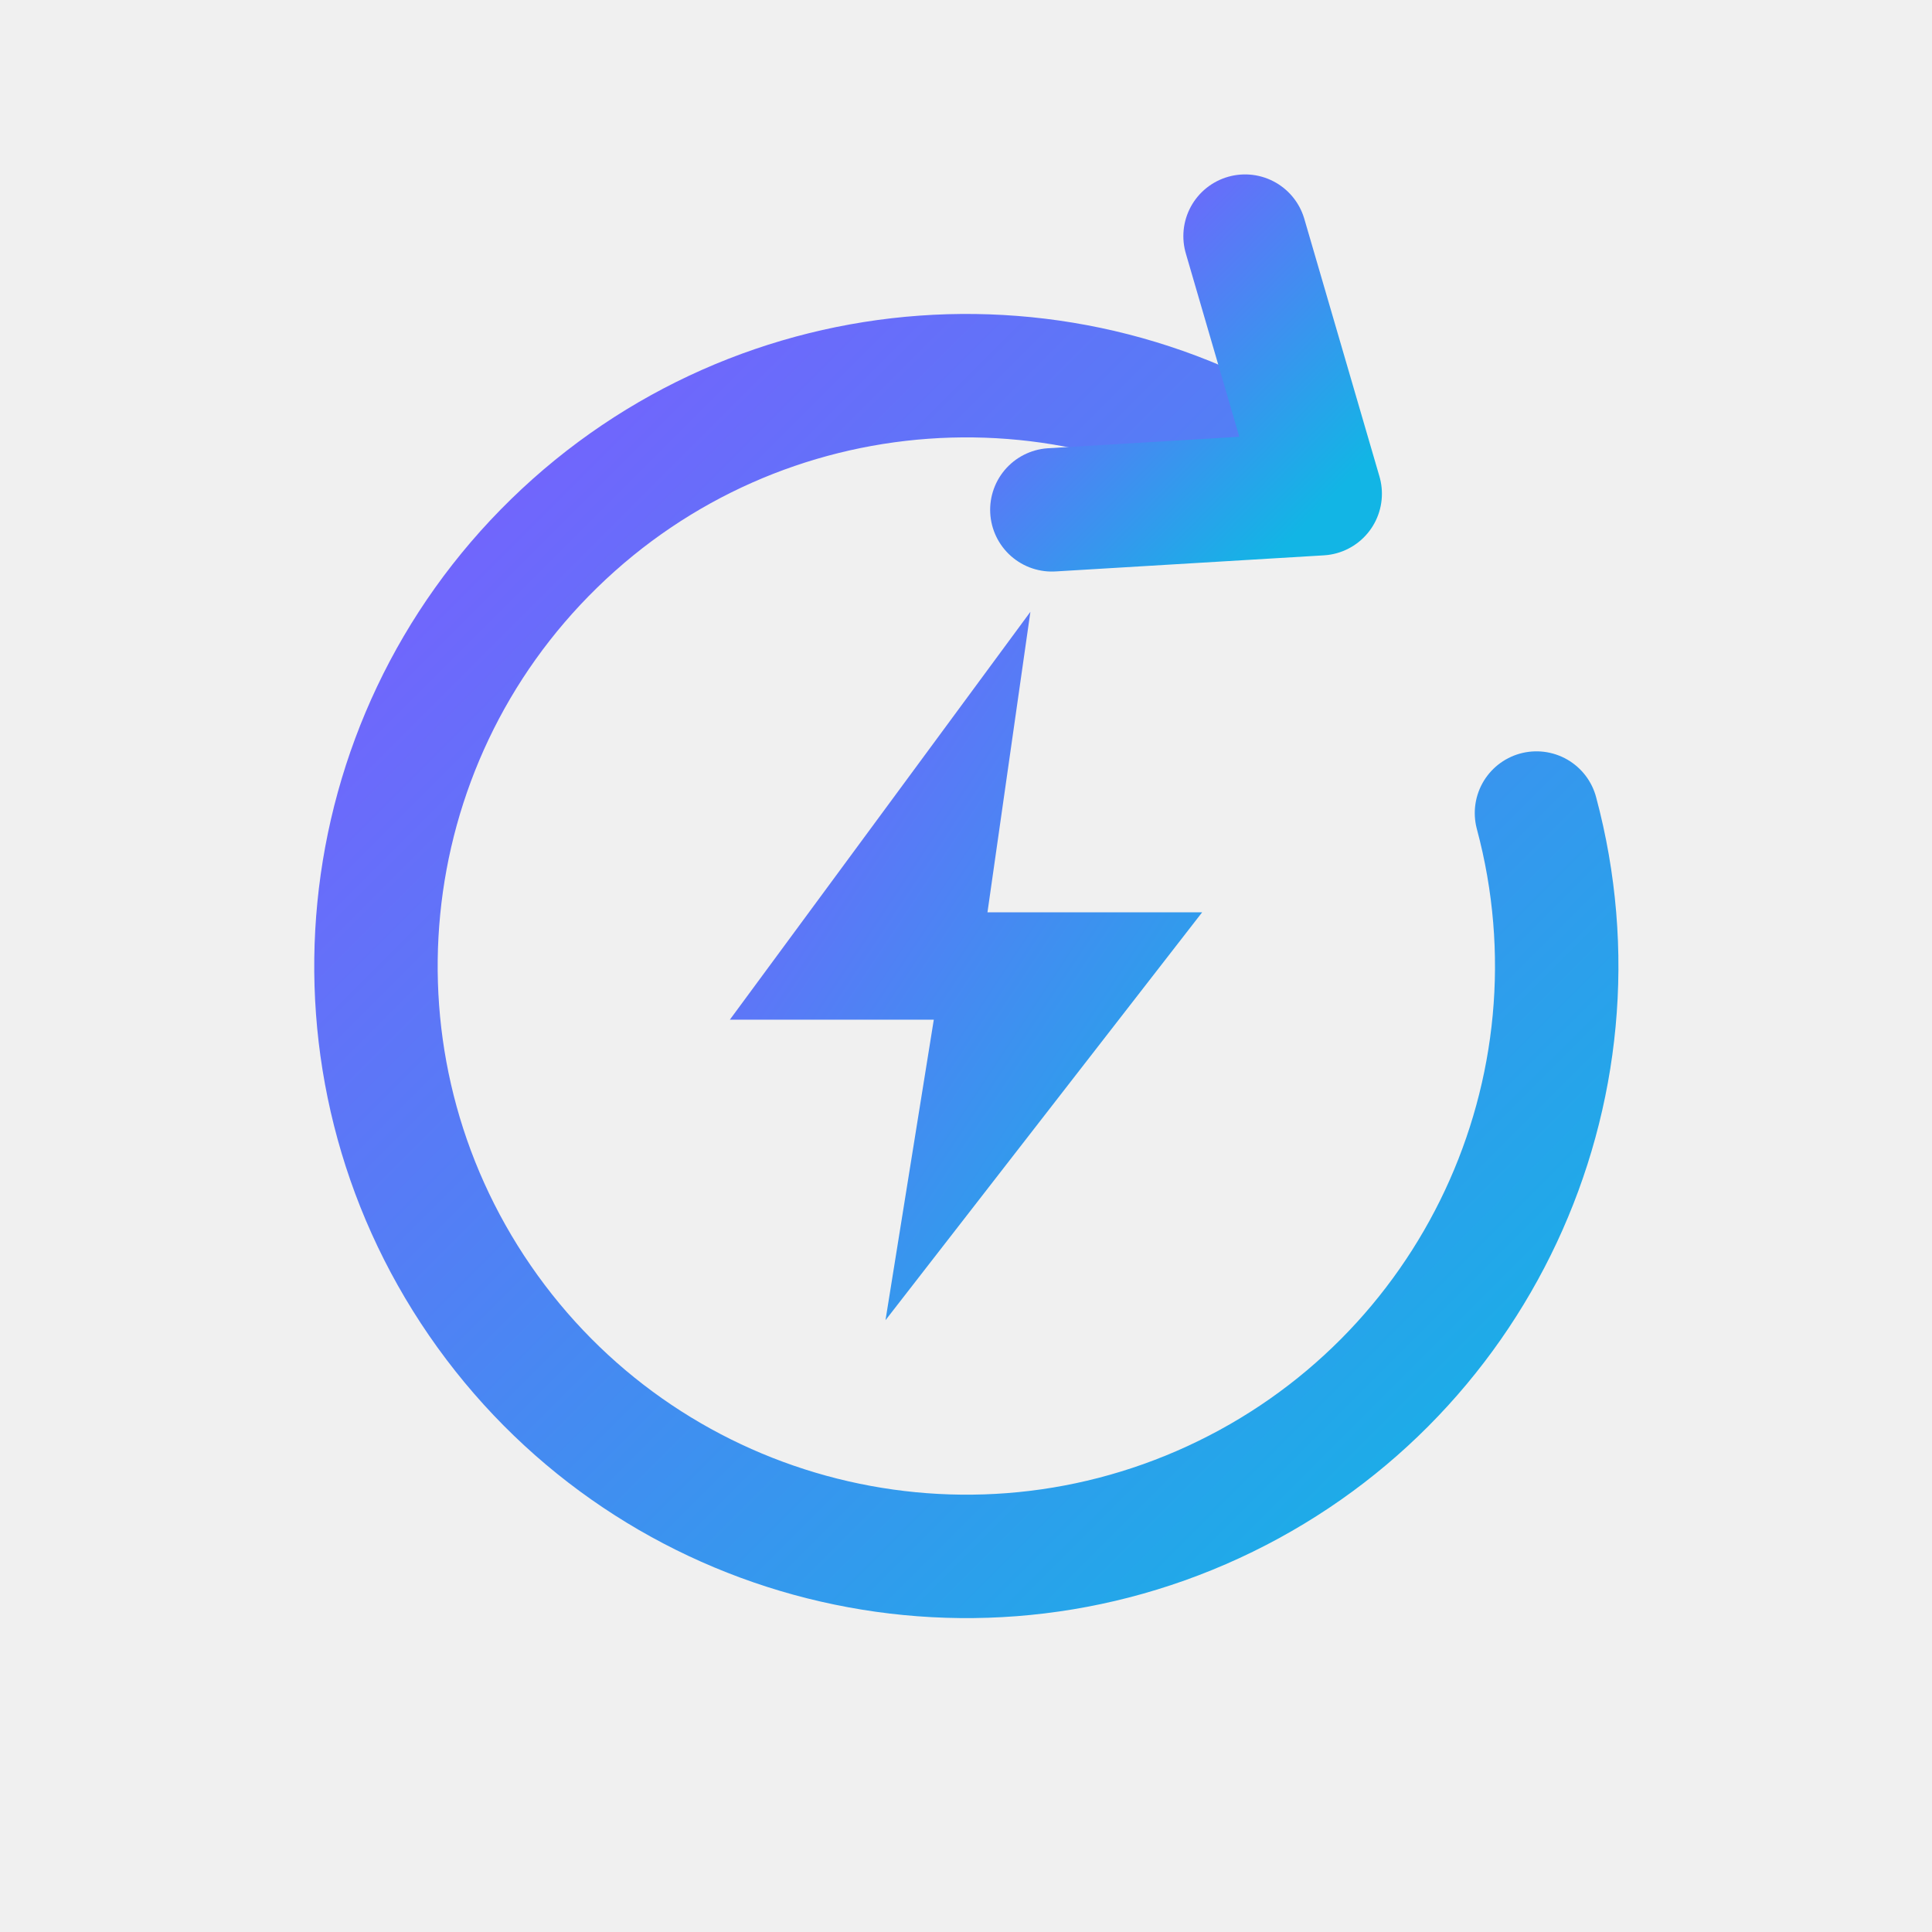
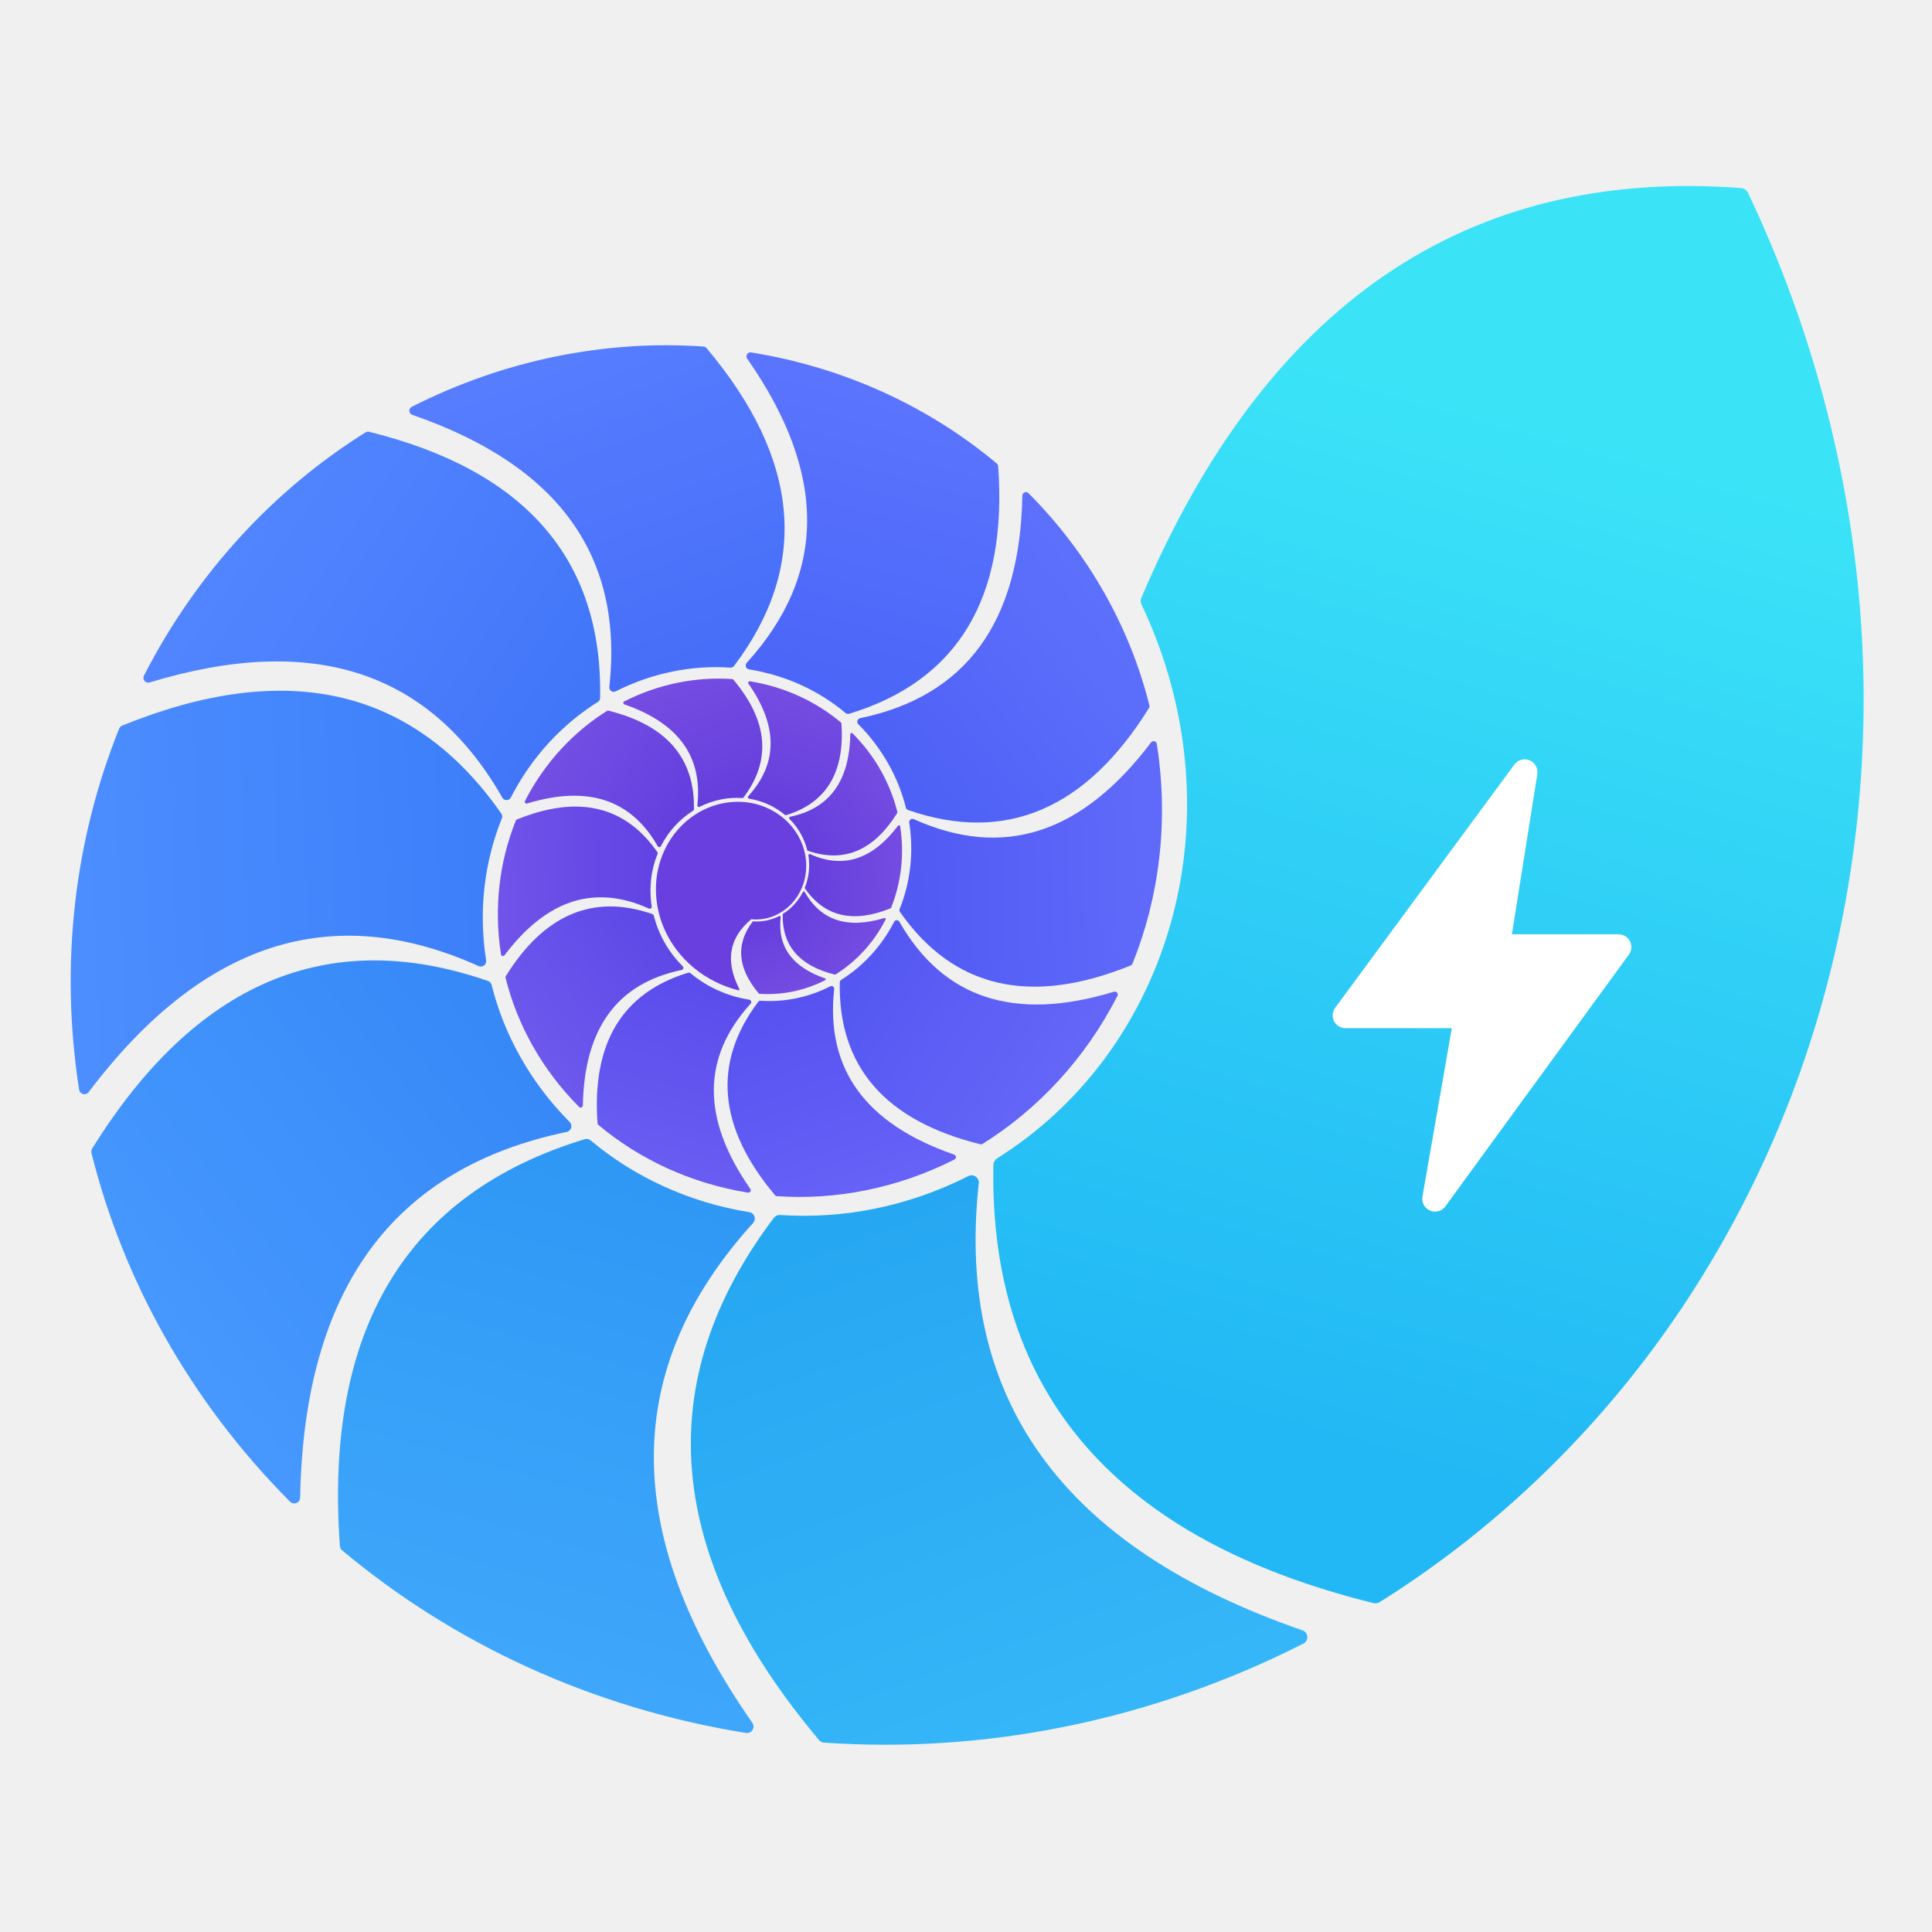
<svg xmlns="http://www.w3.org/2000/svg" viewBox="0 0 36 36" width="36" height="36">
  <defs>
-     <linearGradient id="dshrsi-ink" x1="0" y1="0" x2="1" y2="1">
-       <stop offset="0" stop-color="#7c5cff" />
-       <stop offset="1" stop-color="#12b5e5" />
+     <linearGradient id="dshrsi-0" gradientUnits="userSpaceOnUse" x1="14.284" y1="17.171" x2="14.763" y2="18.459">
+       <stop offset="0" stop-color="#663edc" />
+       <stop offset="1" stop-color="#744ce2" />
+     </linearGradient>
+     <linearGradient id="dshrsi-1" gradientUnits="userSpaceOnUse" x1="14.815" y1="16.867" x2="16.08" y2="17.706">
+       <stop offset="0" stop-color="#663edc" />
+       <stop offset="1" stop-color="#744ce2" />
+     </linearGradient>
+     <linearGradient id="dshrsi-2" gradientUnits="userSpaceOnUse" x1="15.093" y1="16.251" x2="16.767" y2="16.18">
+       <stop offset="0" stop-color="#663edc" />
+       <stop offset="1" stop-color="#744ce2" />
+     </linearGradient>
+     <linearGradient id="dshrsi-3" gradientUnits="userSpaceOnUse" x1="14.941" y1="15.52" x2="16.391" y2="14.369">
+       <stop offset="0" stop-color="#663edc" />
+       <stop offset="1" stop-color="#744ce2" />
+     </linearGradient>
+     <linearGradient id="dshrsi-4" gradientUnits="userSpaceOnUse" x1="14.33" y1="14.966" x2="14.879" y2="12.996">
+       <stop offset="0" stop-color="#663edc" />
+       <stop offset="1" stop-color="#744ce2" />
+     </linearGradient>
+     <linearGradient id="dshrsi-5" gradientUnits="userSpaceOnUse" x1="13.425" y1="14.867" x2="12.637" y2="12.751">
+       <stop offset="0" stop-color="#663edc" />
+       <stop offset="1" stop-color="#744ce2" />
+     </linearGradient>
+     <linearGradient id="dshrsi-6" gradientUnits="userSpaceOnUse" x1="12.552" y1="15.366" x2="10.474" y2="13.987">
+       <stop offset="0" stop-color="#643fde" />
+       <stop offset="1" stop-color="#734ee4" />
+     </linearGradient>
+     <linearGradient id="dshrsi-7" gradientUnits="userSpaceOnUse" x1="12.096" y1="16.378" x2="9.345" y2="16.495">
+       <stop offset="0" stop-color="#6144e3" />
+       <stop offset="1" stop-color="#7053e9" />
+     </linearGradient>
+     <linearGradient id="dshrsi-8" gradientUnits="userSpaceOnUse" x1="12.346" y1="17.579" x2="9.963" y2="19.47">
+       <stop offset="0" stop-color="#5e49e7" />
+       <stop offset="1" stop-color="#6d58ed" />
+     </linearGradient>
+     <linearGradient id="dshrsi-9" gradientUnits="userSpaceOnUse" x1="13.349" y1="18.49" x2="12.447" y2="21.726">
+       <stop offset="0" stop-color="#5a4dec" />
+       <stop offset="1" stop-color="#695cf2" />
+     </linearGradient>
+     <linearGradient id="dshrsi-10" gradientUnits="userSpaceOnUse" x1="14.836" y1="18.653" x2="16.131" y2="22.129">
+       <stop offset="0" stop-color="#5852f1" />
+       <stop offset="1" stop-color="#6661f7" />
+     </linearGradient>
+     <linearGradient id="dshrsi-11" gradientUnits="userSpaceOnUse" x1="16.27" y1="17.833" x2="19.685" y2="20.098">
+       <stop offset="0" stop-color="#5557f2" />
+       <stop offset="1" stop-color="#6466f8" />
+     </linearGradient>
+     <linearGradient id="dshrsi-12" gradientUnits="userSpaceOnUse" x1="17.02" y1="16.169" x2="21.541" y2="15.977">
+       <stop offset="0" stop-color="#515bf4" />
+       <stop offset="1" stop-color="#606afa" />
+     </linearGradient>
+     <linearGradient id="dshrsi-13" gradientUnits="userSpaceOnUse" x1="16.609" y1="14.196" x2="20.524" y2="11.089">
+       <stop offset="0" stop-color="#4e61f6" />
+       <stop offset="1" stop-color="#5d70fc" />
+     </linearGradient>
+     <linearGradient id="dshrsi-14" gradientUnits="userSpaceOnUse" x1="14.962" y1="12.699" x2="16.443" y2="7.382">
+       <stop offset="0" stop-color="#4b66f8" />
+       <stop offset="1" stop-color="#5a74fe" />
+     </linearGradient>
+     <linearGradient id="dshrsi-15" gradientUnits="userSpaceOnUse" x1="12.518" y1="12.432" x2="10.39" y2="6.719">
+       <stop offset="0" stop-color="#476ef8" />
+       <stop offset="1" stop-color="#567dfe" />
+     </linearGradient>
+     <linearGradient id="dshrsi-16" gradientUnits="userSpaceOnUse" x1="10.161" y1="13.779" x2="4.551" y2="10.056">
+       <stop offset="0" stop-color="#4276f9" />
+       <stop offset="1" stop-color="#5185ff" />
+     </linearGradient>
+     <linearGradient id="dshrsi-17" gradientUnits="userSpaceOnUse" x1="8.929" y1="16.513" x2="1.5" y2="16.829">
+       <stop offset="0" stop-color="#3d7ff9" />
+       <stop offset="1" stop-color="#4c8eff" />
+     </linearGradient>
+     <linearGradient id="dshrsi-18" gradientUnits="userSpaceOnUse" x1="9.604" y1="19.755" x2="3.171" y2="24.86">
+       <stop offset="0" stop-color="#3789f8" />
+       <stop offset="1" stop-color="#4698fe" />
+     </linearGradient>
+     <linearGradient id="dshrsi-19" gradientUnits="userSpaceOnUse" x1="12.311" y1="22.214" x2="9.877" y2="30.952">
+       <stop offset="0" stop-color="#2f98f5" />
+       <stop offset="1" stop-color="#3ea7fb" />
+     </linearGradient>
+     <linearGradient id="dshrsi-20" gradientUnits="userSpaceOnUse" x1="16.327" y1="22.654" x2="19.824" y2="32.041">
+       <stop offset="0" stop-color="#26a7f1" />
+       <stop offset="1" stop-color="#35b6f8" />
+     </linearGradient>
+     <linearGradient id="dshrsi-live" gradientUnits="userSpaceOnUse" x1="21.661" y1="26.005" x2="26.922" y2="7.431">
+       <stop offset="0" stop-color="#22b8f5" />
+       <stop offset="1" stop-color="#3be3f7" />
    </linearGradient>
  </defs>
-   <path d="M28.63 15.15A11 11 0 1 1 24.47 9.1" fill="none" stroke="url(#dshrsi-ink)" stroke-width="2.3" stroke-linecap="round" />
-   <path d="M23.2 4.4 24.6 9.2 19.6 9.5" fill="none" stroke="url(#dshrsi-ink)" stroke-width="2.3" stroke-linecap="round" stroke-linejoin="round" />
-   <path d="M19.2 11.4 13.6 19h3.8l-.9 5.6L22.4 17h-4l.8-5.6Z" fill="url(#dshrsi-ink)" />
+   <path d="M13.993 17.111C14.113 17.124 14.24 17.112 14.362 17.071C14.484 17.029 14.602 16.959 14.702 16.864C14.802 16.768 14.884 16.647 14.937 16.508C14.99 16.37 15.015 16.215 15.003 16.056C14.992 15.898 14.945 15.736 14.861 15.588C14.778 15.439 14.659 15.304 14.51 15.198C14.362 15.092 14.184 15.015 13.992 14.979C13.8 14.944 13.592 14.95 13.389 15.004C13.187 15.057 12.988 15.157 12.816 15.302C12.644 15.446 12.497 15.634 12.396 15.852C12.294 16.071 12.237 16.32 12.239 16.578C12.24 16.836 12.298 17.104 12.417 17.354C12.536 17.604 12.715 17.837 12.944 18.025C13.173 18.214 13.452 18.358 13.761 18.436Q13.355 17.641 13.993 17.111Z" fill="#6a3fe0" stroke="#6a3fe0" stroke-width="0.034" stroke-linejoin="round" />
+   <path d="M14.152 18.499C14.352 18.513 14.558 18.5 14.763 18.459C14.969 18.417 15.173 18.347 15.367 18.248Q14.436 17.926 14.528 17.086C14.449 17.126 14.367 17.154 14.284 17.171C14.201 17.188 14.118 17.193 14.037 17.187Q13.569 17.807 14.152 18.499Z" fill="url(#dshrsi-0)" stroke="url(#dshrsi-0)" stroke-width="0.037" stroke-linejoin="round" />
+   <path d="M15.559 18.14C15.747 18.022 15.923 17.877 16.08 17.706C16.236 17.536 16.373 17.341 16.483 17.126Q15.441 17.443 14.978 16.633C14.933 16.72 14.878 16.798 14.815 16.867C14.752 16.936 14.681 16.995 14.605 17.042Q14.589 17.899 15.559 18.14Z" fill="url(#dshrsi-1)" stroke="url(#dshrsi-1)" stroke-width="0.041" stroke-linejoin="round" />
+   <path d="M16.584 16.905C16.675 16.678 16.738 16.433 16.767 16.18C16.796 15.926 16.792 15.663 16.751 15.4Q16.026 16.359 15.086 15.936C15.103 16.042 15.104 16.149 15.093 16.251C15.081 16.353 15.056 16.452 15.019 16.544Q15.561 17.32 16.584 16.905Z" fill="url(#dshrsi-2)" stroke="url(#dshrsi-2)" stroke-width="0.045" stroke-linejoin="round" />
+   <path d="M16.697 15.136C16.632 14.874 16.529 14.615 16.391 14.369C16.252 14.124 16.077 13.892 15.869 13.683Q15.845 15.011 14.73 15.243C14.814 15.327 14.885 15.421 14.941 15.52C14.997 15.619 15.038 15.724 15.064 15.83Q16.053 16.171 16.697 15.136Z" fill="url(#dshrsi-3)" stroke="url(#dshrsi-3)" stroke-width="0.05" stroke-linejoin="round" />
+   <path d="M15.651 13.482C15.422 13.291 15.162 13.126 14.879 12.996C14.596 12.867 14.289 12.773 13.968 12.722Q14.808 13.924 13.963 14.855C14.092 14.876 14.216 14.914 14.33 14.966C14.445 15.018 14.55 15.085 14.642 15.162Q15.747 14.826 15.651 13.482Z" fill="url(#dshrsi-4)" stroke="url(#dshrsi-4)" stroke-width="0.055" stroke-linejoin="round" />
+   <path d="M13.642 12.684C13.313 12.661 12.974 12.683 12.637 12.751C12.3 12.819 11.965 12.935 11.645 13.097Q13.175 13.626 13.025 15.006C13.154 14.941 13.289 14.894 13.425 14.867C13.561 14.839 13.698 14.831 13.831 14.84Q14.6 13.822 13.642 12.684Z" fill="url(#dshrsi-5)" stroke="url(#dshrsi-5)" stroke-width="0.061" stroke-linejoin="round" />
+   <path d="M11.329 13.275C11.02 13.468 10.731 13.707 10.474 13.987C10.218 14.267 9.993 14.587 9.812 14.94Q11.523 14.419 12.285 15.751C12.358 15.608 12.449 15.479 12.552 15.366C12.656 15.253 12.773 15.156 12.897 15.078Q12.924 13.67 11.329 13.275Z" fill="url(#dshrsi-6)" stroke="url(#dshrsi-6)" stroke-width="0.067" stroke-linejoin="round" />
+   <path d="M9.646 15.304C9.496 15.677 9.392 16.078 9.345 16.495C9.297 16.912 9.304 17.344 9.372 17.777Q10.562 16.2 12.107 16.896C12.08 16.721 12.077 16.547 12.096 16.378C12.115 16.21 12.157 16.048 12.218 15.898Q11.327 14.622 9.646 15.304Z" fill="url(#dshrsi-7)" stroke="url(#dshrsi-7)" stroke-width="0.074" stroke-linejoin="round" />
+   <path d="M9.46 18.21C9.567 18.641 9.735 19.066 9.963 19.47C10.191 19.873 10.478 20.255 10.82 20.597Q10.86 18.416 12.692 18.034C12.554 17.896 12.438 17.742 12.346 17.579C12.254 17.416 12.186 17.245 12.143 17.071Q10.518 16.509 9.46 18.21Z" fill="url(#dshrsi-8)" stroke="url(#dshrsi-8)" stroke-width="0.082" stroke-linejoin="round" />
+   <path d="M11.179 20.927C11.555 21.242 11.982 21.513 12.447 21.726C12.913 21.939 13.417 22.093 13.944 22.178Q12.564 20.202 13.953 18.672C13.74 18.638 13.537 18.576 13.349 18.49C13.161 18.404 12.988 18.295 12.837 18.168Q11.021 18.72 11.179 20.927Z" fill="url(#dshrsi-9)" stroke="url(#dshrsi-9)" stroke-width="0.09" stroke-linejoin="round" />
+   <path d="M14.48 22.239C15.02 22.276 15.577 22.242 16.131 22.129C16.685 22.017 17.236 21.828 17.762 21.561Q15.247 20.692 15.494 18.423C15.282 18.531 15.059 18.608 14.836 18.653C14.612 18.698 14.387 18.712 14.169 18.697Q12.906 20.37 14.48 22.239Z" fill="url(#dshrsi-10)" stroke="url(#dshrsi-10)" stroke-width="0.1" stroke-linejoin="round" />
+   <path d="M18.28 21.268C18.787 20.951 19.263 20.558 19.685 20.098C20.107 19.639 20.476 19.112 20.773 18.532Q17.961 19.388 16.71 17.201C16.59 17.435 16.441 17.647 16.27 17.833C16.1 18.019 15.908 18.177 15.703 18.305Q15.66 20.62 18.28 21.268Z" fill="url(#dshrsi-11)" stroke="url(#dshrsi-11)" stroke-width="0.11" stroke-linejoin="round" />
+   <path d="M21.046 17.934C21.293 17.321 21.463 16.662 21.541 15.977C21.62 15.292 21.607 14.582 21.496 13.871Q19.54 16.461 17.002 15.319C17.047 15.606 17.052 15.893 17.02 16.169C16.988 16.445 16.92 16.712 16.82 16.959Q18.284 19.055 21.046 17.934Z" fill="url(#dshrsi-12)" stroke="url(#dshrsi-12)" stroke-width="0.121" stroke-linejoin="round" />
+   <path d="M21.352 13.159C21.175 12.451 20.899 11.752 20.524 11.089C20.15 10.426 19.678 9.8 19.117 9.237Q19.051 12.821 16.041 13.448C16.268 13.675 16.458 13.928 16.609 14.196C16.761 14.463 16.872 14.746 16.944 15.031Q19.612 15.954 21.352 13.159Z" fill="url(#dshrsi-13)" stroke="url(#dshrsi-13)" stroke-width="0.134" stroke-linejoin="round" />
+   <path d="M18.526 8.694C17.909 8.176 17.208 7.731 16.443 7.382C15.678 7.032 14.85 6.779 13.983 6.64Q16.251 9.885 13.969 12.4C14.318 12.456 14.653 12.558 14.962 12.699C15.271 12.84 15.554 13.02 15.803 13.229Q18.786 12.321 18.526 8.694Z" fill="url(#dshrsi-14)" stroke="url(#dshrsi-14)" stroke-width="0.148" stroke-linejoin="round" />
+   <path d="M13.103 6.539C12.215 6.477 11.3 6.535 10.39 6.719C9.479 6.903 8.575 7.215 7.71 7.653Q11.843 9.081 11.436 12.809C11.785 12.632 12.151 12.506 12.518 12.432C12.885 12.357 13.255 12.334 13.613 12.359Q15.689 9.611 13.103 6.539Z" fill="url(#dshrsi-15)" stroke="url(#dshrsi-15)" stroke-width="0.164" stroke-linejoin="round" />
+   <path d="M6.858 8.134C6.025 8.655 5.244 9.301 4.551 10.056C3.857 10.812 3.251 11.678 2.763 12.63Q7.382 11.223 9.439 14.818C9.636 14.433 9.881 14.084 10.161 13.779C10.441 13.474 10.756 13.213 11.092 13.003Q11.163 9.2 6.858 8.134Z" fill="url(#dshrsi-16)" stroke="url(#dshrsi-16)" stroke-width="0.181" stroke-linejoin="round" />
+   <path d="M2.314 13.613C1.908 14.62 1.629 15.703 1.5 16.829C1.371 17.954 1.391 19.121 1.573 20.289Q4.787 16.033 8.959 17.91C8.885 17.438 8.877 16.967 8.929 16.513C8.981 16.059 9.094 15.621 9.258 15.215Q6.852 11.771 2.314 13.613Z" fill="url(#dshrsi-17)" stroke="url(#dshrsi-17)" stroke-width="0.2" stroke-linejoin="round" />
+   <path d="M1.811 21.459C2.101 22.622 2.556 23.771 3.171 24.86C3.786 25.95 4.562 26.979 5.483 27.904Q5.591 22.015 10.537 20.984C10.165 20.611 9.852 20.195 9.604 19.755C9.355 19.315 9.172 18.852 9.055 18.382Q4.669 16.866 1.811 21.459Z" fill="url(#dshrsi-18)" stroke="url(#dshrsi-18)" stroke-width="0.22" stroke-linejoin="round" />
+   <path d="M6.454 28.796C7.469 29.646 8.62 30.378 9.877 30.952C11.134 31.526 12.495 31.942 13.919 32.171Q10.193 26.838 13.943 22.707C13.368 22.614 12.818 22.446 12.311 22.214C11.804 21.983 11.339 21.687 10.929 21.344Q6.027 22.836 6.454 28.796Z" fill="url(#dshrsi-19)" stroke="url(#dshrsi-19)" stroke-width="0.243" stroke-linejoin="round" />
+   <path d="M15.365 32.337C16.824 32.438 18.328 32.344 19.824 32.041C21.319 31.738 22.806 31.226 24.226 30.506Q17.436 28.16 18.104 22.035C17.531 22.325 16.93 22.532 16.327 22.654C15.723 22.776 15.116 22.814 14.527 22.774Q11.115 27.289 15.365 32.337Z" fill="url(#dshrsi-20)" stroke="url(#dshrsi-20)" stroke-width="0.269" stroke-linejoin="round" />
+   <path d="M25.627 29.716C27.477 28.558 29.169 27.026 30.565 25.183C31.96 23.34 33.058 21.186 33.744 18.836C34.431 16.485 34.706 13.939 34.5 11.354C34.294 8.769 33.607 6.145 32.429 3.663Q24.862 3.091 21.415 11.198C21.891 12.2 22.168 13.259 22.251 14.303C22.335 15.346 22.224 16.374 21.946 17.323C21.669 18.272 21.226 19.142 20.663 19.886C20.099 20.63 19.416 21.248 18.669 21.715Q18.553 27.965 25.627 29.716Z" fill="url(#dshrsi-live)" stroke="url(#dshrsi-live)" stroke-width="0.318" stroke-linejoin="round" />
+   <path d="M28.41 14.388L25.071 18.92L27.336 18.92L26.74 22.338L30.159 17.647L27.893 17.647Z" fill="#ffffff" stroke="#ffffff" stroke-width="0.477" stroke-linejoin="round" />
</svg>
